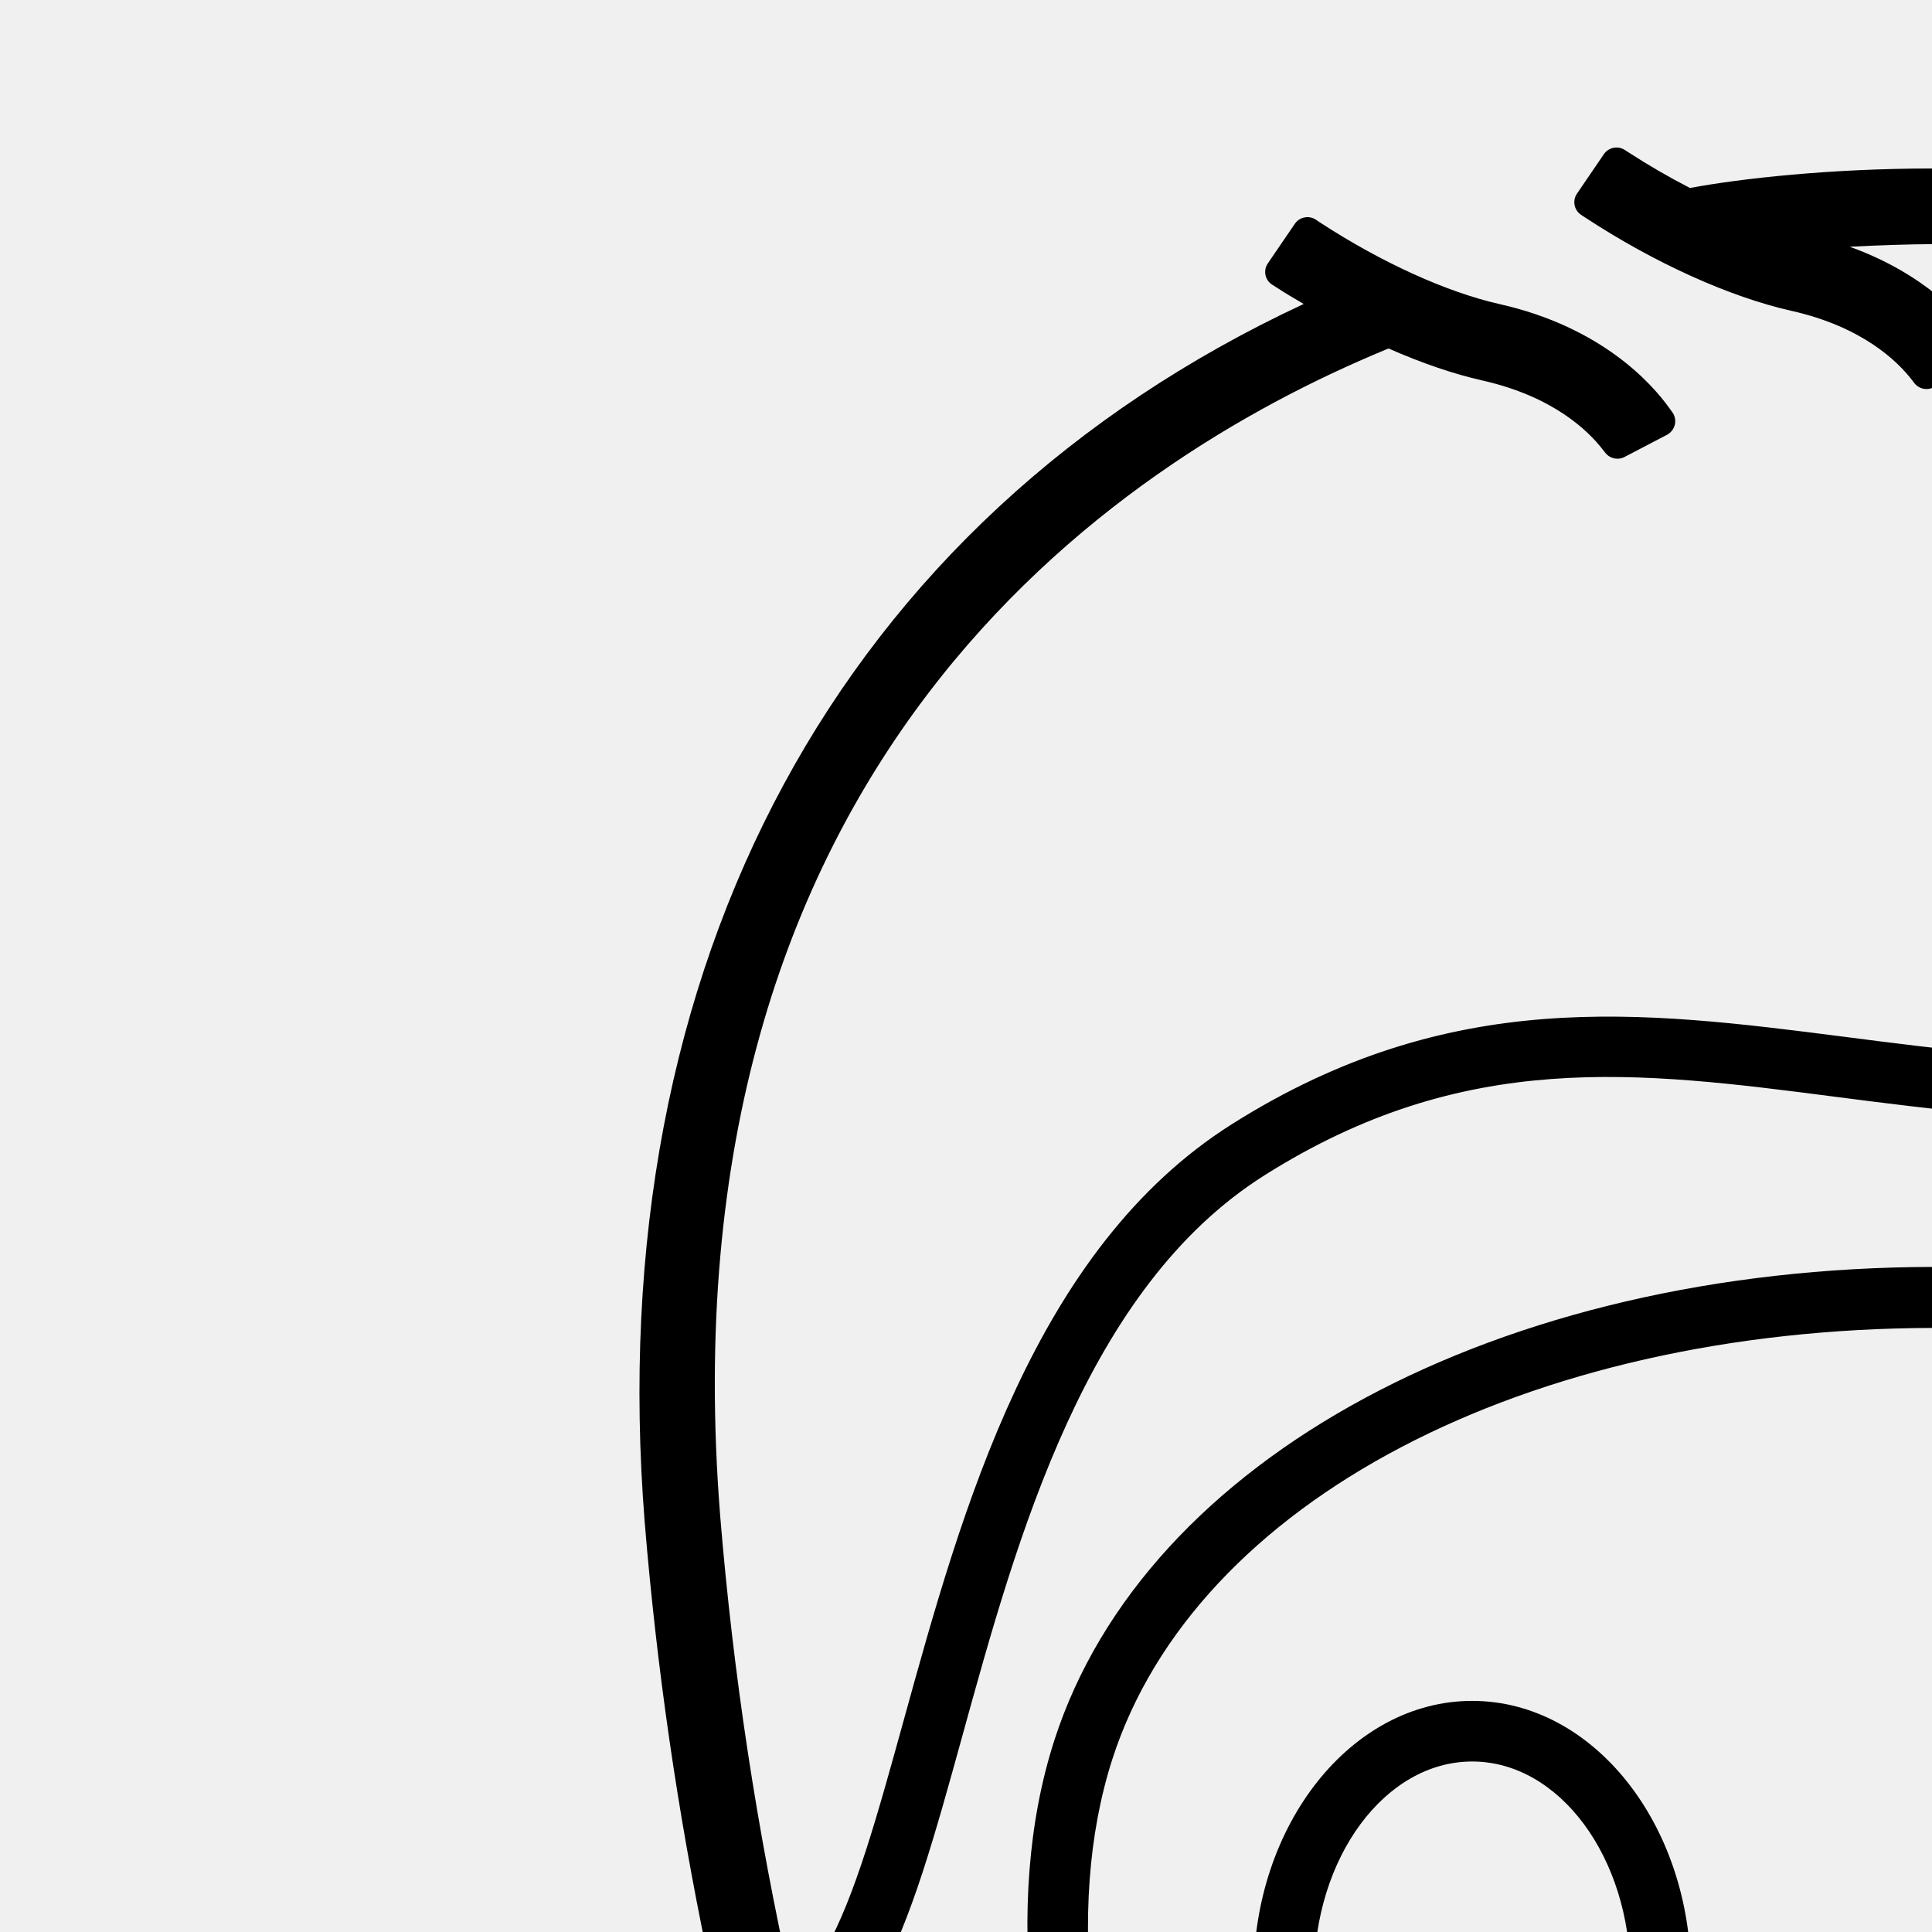
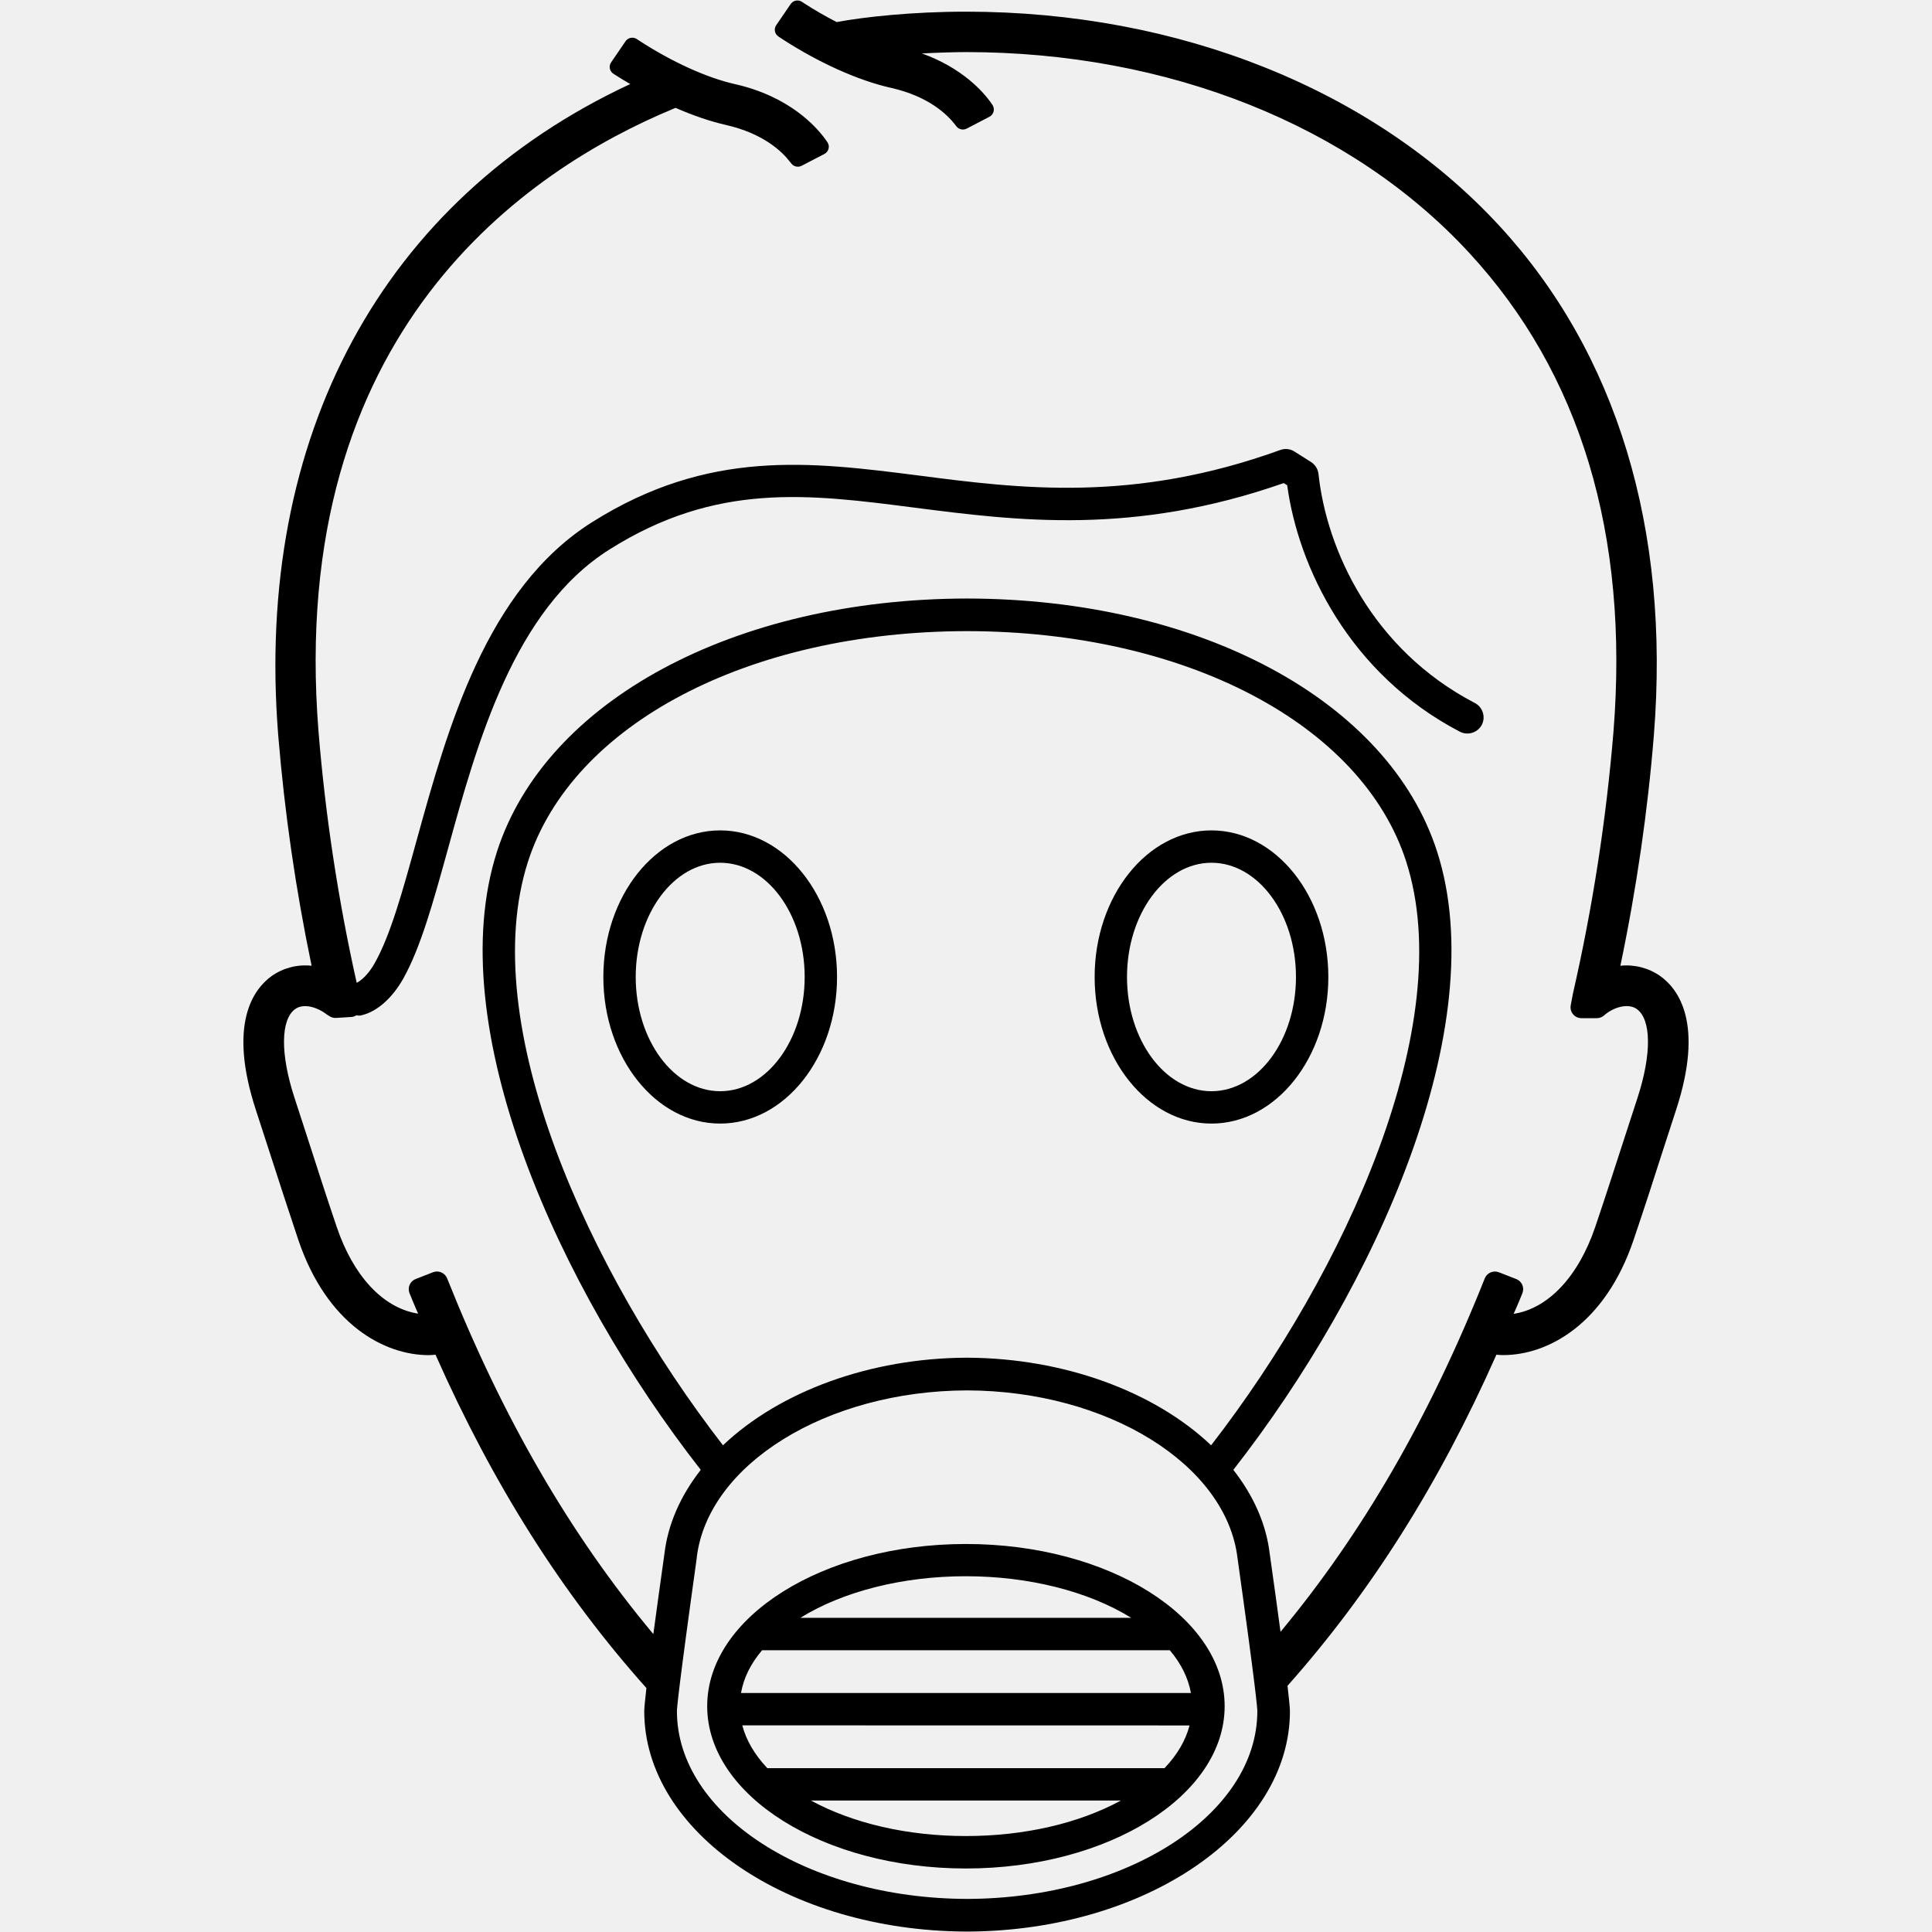
- <svg xmlns="http://www.w3.org/2000/svg" version="1.1" width="24" height="24" viewBox="0 0 24 24">
-   <style>path{fill:#000}@media (prefers-color-scheme:dark){path{fill:#fff}}</style>
-   <path id="path60" d="m 17.74,38.036 c 0.26,-2.17 3.02,-3.88 6.286,-3.888 3.265,0.009 6.027,1.722 6.287,3.901 0.428,3.054 0.461,3.494 0.461,3.556 0,2.399 -3.027,4.357 -6.748,4.367 -3.72,-0.01 -6.748,-1.968 -6.748,-4.367 0,-0.062 0.033,-0.502 0.462,-3.569 m 6.285,-21.54 c 5.077,0.007 9.18,2.16 10.21,5.357 1.212,3.769 -1.398,9.52 -4.534,13.573 -1.334,-1.265 -3.439,-2.024 -5.65,-2.036 H 24 c -2.21,0.012 -4.315,0.771 -5.648,2.036 -3.136,-4.053 -5.746,-9.804 -4.534,-13.573 1.03,-3.197 5.132,-5.35 10.208,-5.357 m 16.114,8.017 a 1.366,1.366 0 0 0 -0.924,-0.238 c 0.377,-1.81 0.638,-3.614 0.777,-5.363 0.382,-4.79 -0.863,-8.887 -3.6,-11.849 -2.92,-3.158 -7.437,-4.97 -12.392,-4.97 -1.258,0 -2.374,0.124 -3.008,0.242 A 8.916,8.916 0 0 1 20.235,1.896 L 20.184,1.863 a 0.19,0.19 0 0 0 -0.26,0.052 l -0.334,0.49 a 0.188,0.188 0 0 0 0.053,0.265 l 0.053,0.035 c 0.857,0.562 1.791,0.984 2.56,1.157 0.876,0.197 1.312,0.622 1.494,0.857 l 0.032,0.042 a 0.19,0.19 0 0 0 0.236,0.051 L 24.549,4.535 A 0.19,0.19 0 0 0 24.615,4.257 L 24.573,4.198 C 24.401,3.958 23.92,3.404 22.978,3.065 23.32,3.047 23.761,3.033 24,3.033 c 4.699,0 8.964,1.7 11.702,4.668 2.59,2.806 3.718,6.553 3.353,11.137 a 43.393,43.393 0 0 1 -0.944,6.088 l -0.051,0.27 a 0.253,0.253 0 0 0 0.247,0.298 h 0.362 a 0.254,0.254 0 0 0 0.154,-0.052 l 0.057,-0.046 c 0.243,-0.187 0.546,-0.236 0.717,-0.115 0.342,0.243 0.349,1.052 0.018,2.064 l -0.335,1.03 c -0.22,0.678 -0.405,1.254 -0.647,1.97 -0.389,1.151 -1.092,1.899 -1.898,2.024 l 0.063,-0.145 c 0.047,-0.11 0.095,-0.22 0.141,-0.336 a 0.253,0.253 0 0 0 -0.142,-0.327 l -0.408,-0.16 a 0.255,0.255 0 0 0 -0.324,0.14 c -1.29,3.237 -2.844,5.928 -4.75,8.22 -0.068,-0.504 -0.15,-1.106 -0.25,-1.815 -0.081,-0.68 -0.366,-1.337 -0.846,-1.95 3.307,-4.232 6.047,-10.306 4.737,-14.376 -1.129,-3.51 -5.522,-5.874 -10.93,-5.882 -5.407,0.008 -9.799,2.372 -10.929,5.882 -1.31,4.07 1.43,10.144 4.737,14.376 -0.48,0.614 -0.764,1.27 -0.844,1.948 -0.104,0.733 -0.188,1.354 -0.258,1.87 -1.929,-2.309 -3.498,-5.016 -4.795,-8.272 a 0.254,0.254 0 0 0 -0.326,-0.14 l -0.408,0.16 a 0.252,0.252 0 0 0 -0.14,0.327 c 0.045,0.115 0.093,0.226 0.14,0.338 a 2.1,2.1 0 0 1 0.06,0.137 0.45,0.45 0 0 1 -0.039,-0.006 C 10.428,32.212 9.752,31.478 9.369,30.344 9.125,29.625 8.93,29.019 8.741,28.433 l -0.354,-1.09 c -0.332,-1.01 -0.324,-1.82 0.019,-2.063 0.175,-0.123 0.47,-0.072 0.735,0.13 l 0.066,0.042 a 0.255,0.255 0 0 0 0.15,0.038 l 0.358,-0.023 a 0.229,0.229 0 0 0 0.113,-0.04 0.24,0.24 0 0 0 0.134,-0.003 c 0.35,-0.087 0.697,-0.394 0.95,-0.841 0.41,-0.728 0.703,-1.79 1.043,-3.02 0.684,-2.48 1.536,-5.567 3.756,-6.965 2.486,-1.568 4.627,-1.292 7.106,-0.971 2.38,0.306 5.074,0.651 8.572,-0.573 l 0.08,0.05 c 0.257,1.898 1.444,4.39 4.016,5.73 a 0.38,0.38 0 0 0 0.507,-0.16 0.372,0.372 0 0 0 0.025,-0.288 0.37,0.37 0 0 0 -0.185,-0.22 C 33.438,16.918 32.384,14.598 32.196,12.843 A 0.381,0.381 0 0 0 32.024,12.565 L 31.637,12.32 a 0.372,0.372 0 0 0 -0.33,-0.036 c -3.418,1.238 -6.062,0.897 -8.406,0.594 -2.513,-0.321 -4.883,-0.624 -7.592,1.083 -2.466,1.553 -3.361,4.797 -4.081,7.402 -0.326,1.18 -0.607,2.201 -0.973,2.85 -0.152,0.27 -0.312,0.403 -0.42,0.458 A 42.788,42.788 0 0 1 8.947,18.838 C 8.203,9.517 13.8,5.759 17.203,4.348 l 0.046,-0.019 c 0.42,0.185 0.813,0.318 1.168,0.398 0.875,0.198 1.311,0.622 1.493,0.858 l 0.032,0.04 a 0.19,0.19 0 0 0 0.236,0.053 L 20.71,5.4 A 0.192,0.192 0 0 0 20.805,5.276 0.187,0.187 0 0 0 20.775,5.122 L 20.733,5.064 C 20.524,4.772 19.901,4.064 18.63,3.778 17.973,3.63 17.158,3.26 16.395,2.762 L 16.345,2.728 A 0.19,0.19 0 0 0 16.085,2.78 L 15.75,3.271 a 0.187,0.187 0 0 0 0.053,0.265 l 0.053,0.034 c 0.111,0.073 0.226,0.14 0.339,0.206 -5.758,2.682 -8.74,8.192 -8.186,15.137 a 43.8,43.8 0 0 0 0.777,5.363 1.355,1.355 0 0 0 -0.924,0.236 c -0.422,0.3 -1.032,1.103 -0.369,3.125 l 0.334,1.026 c 0.209,0.648 0.402,1.245 0.65,1.982 0.669,1.979 2.006,2.684 3.034,2.684 0.05,0 0.1,-0.005 0.15,-0.01 l 0.008,-0.001 c 1.338,3.019 2.942,5.555 4.903,7.75 -0.034,0.298 -0.05,0.469 -0.05,0.537 0,2.807 3.355,5.105 7.479,5.125 h 0.052 c 4.124,-0.02 7.48,-2.318 7.48,-5.125 0,-0.071 -0.018,-0.26 -0.057,-0.589 1.94,-2.185 3.529,-4.704 4.857,-7.698 h 0.006 c 0.05,0.006 0.1,0.01 0.152,0.01 1.028,0 2.366,-0.704 3.034,-2.684 0.252,-0.747 0.452,-1.363 0.65,-1.98 l 0.333,-1.026 c 0.664,-2.023 0.054,-2.826 -0.368,-3.125 m -12.394,0.024 c 0,-1.464 0.882,-2.655 1.964,-2.655 1.083,0 1.965,1.191 1.965,2.655 0,1.463 -0.882,2.655 -1.965,2.655 -1.082,0 -1.964,-1.192 -1.964,-2.655 m 1.964,3.408 c 1.499,0 2.717,-1.529 2.717,-3.408 0,-1.879 -1.218,-3.408 -2.717,-3.408 -1.498,0 -2.716,1.53 -2.716,3.408 0,1.879 1.218,3.408 2.716,3.408 M 16.324,24.537 c 0,-1.464 0.882,-2.655 1.964,-2.655 1.083,0 1.965,1.191 1.965,2.655 0,1.463 -0.882,2.655 -1.965,2.655 -1.082,0 -1.964,-1.192 -1.964,-2.655 m 1.964,3.408 c 1.499,0 2.717,-1.529 2.717,-3.408 0,-1.879 -1.218,-3.408 -2.717,-3.408 -1.498,0 -2.716,1.53 -2.716,3.408 0,1.879 1.218,3.408 2.716,3.408 m 1.865,11.492 C 21.15,38.82 22.538,38.47 24,38.47 c 1.462,0 2.85,0.35 3.848,0.967 z m -1.383,1.746 c 0.06,-0.345 0.225,-0.68 0.49,-0.994 h 9.48 c 0.265,0.315 0.429,0.649 0.49,0.994 z m 8.833,2.5 c -0.982,0.533 -2.251,0.825 -3.603,0.825 -1.353,0 -2.62,-0.292 -3.602,-0.825 z M 29.2,41.936 c -0.091,0.35 -0.287,0.684 -0.582,0.993 H 19.382 C 19.087,42.619 18.892,42.286 18.8,41.936 Z M 24,45.262 c 3.317,0 6.015,-1.693 6.015,-3.773 0,-2.08 -2.698,-3.772 -6.015,-3.772 -3.317,0 -6.016,1.692 -6.016,3.772 0,2.08 2.7,3.773 6.016,3.773 z" />
+ <svg xmlns="http://www.w3.org/2000/svg" version="1.1" width="24" height="24" viewBox="0 0 24 24" id="svg438">
+   <defs id="defs442" />
+   <style id="style435">path{fill:#000}@media (prefers-color-scheme:dark){path{fill:#fff}}</style>
+   <path id="path60" d="m 8.655,19.349 c 0.139,-1.159 1.614,-2.073 3.359,-2.077 1.744,0.005 3.22,0.92 3.359,2.084 0.229,1.632 0.246,1.867 0.246,1.9 0,1.282 -1.617,2.328 -3.605,2.333 -1.988,-0.005 -3.605,-1.052 -3.605,-2.333 0,-0.033 0.018,-0.268 0.247,-1.907 M 12.013,7.84 c 2.713,0.004 4.905,1.154 5.455,2.862 0.648,2.014 -0.747,5.087 -2.423,7.252 -0.713,-0.676 -1.837,-1.081 -3.019,-1.088 h -0.027 c -1.181,0.006 -2.306,0.412 -3.018,1.088 C 7.306,15.789 5.912,12.716 6.559,10.703 7.11,8.994 9.301,7.844 12.013,7.84 m 8.61,4.284 A 0.73,0.73 0 0 0 20.129,11.997 C 20.331,11.03 20.47,10.066 20.545,9.131 20.749,6.572 20.084,4.383 18.621,2.8 17.061,1.113 14.648,0.145 12,0.145 c -0.672,0 -1.268,0.066 -1.607,0.129 A 4.764,4.764 0 0 1 9.988,0.04 L 9.961,0.022 A 0.102,0.102 0 0 0 9.822,0.05 L 9.643,0.312 a 0.1,0.1 0 0 0 0.028,0.142 l 0.028,0.019 c 0.458,0.3 0.957,0.526 1.368,0.618 0.468,0.105 0.701,0.332 0.798,0.458 l 0.017,0.022 a 0.102,0.102 0 0 0 0.126,0.027 l 0.284,-0.148 a 0.102,0.102 0 0 0 0.035,-0.149 l -0.022,-0.032 c -0.092,-0.128 -0.349,-0.424 -0.852,-0.605 0.183,-0.01 0.418,-0.017 0.546,-0.017 2.511,0 4.789,0.908 6.252,2.494 1.384,1.499 1.987,3.501 1.792,5.951 A 23.185,23.185 0 0 1 19.539,12.345 l -0.027,0.144 a 0.135,0.135 0 0 0 0.132,0.159 h 0.193 a 0.136,0.136 0 0 0 0.082,-0.028 l 0.03,-0.025 c 0.13,-0.1 0.292,-0.126 0.383,-0.061 0.183,0.13 0.186,0.562 0.01,1.103 l -0.179,0.55 c -0.118,0.362 -0.216,0.67 -0.346,1.053 -0.208,0.615 -0.583,1.015 -1.014,1.081 l 0.034,-0.077 c 0.025,-0.059 0.051,-0.118 0.075,-0.18 a 0.135,0.135 0 0 0 -0.076,-0.175 l -0.218,-0.085 a 0.136,0.136 0 0 0 -0.173,0.075 c -0.689,1.73 -1.52,3.167 -2.538,4.392 -0.036,-0.269 -0.08,-0.591 -0.134,-0.97 -0.043,-0.363 -0.196,-0.714 -0.452,-1.042 1.767,-2.261 3.231,-5.507 2.531,-7.681 C 17.25,8.703 14.903,7.44 12.013,7.435 9.124,7.44 6.778,8.703 6.174,10.578 c -0.7,2.175 0.764,5.42 2.531,7.681 -0.256,0.328 -0.408,0.679 -0.451,1.041 -0.056,0.392 -0.1,0.723 -0.138,0.999 -1.031,-1.234 -1.869,-2.68 -2.562,-4.42 a 0.136,0.136 0 0 0 -0.174,-0.075 l -0.218,0.085 a 0.135,0.135 0 0 0 -0.075,0.175 c 0.024,0.061 0.05,0.121 0.075,0.181 a 1.122,1.122 0 0 1 0.032,0.073 0.24,0.24 0 0 1 -0.021,-0.003 C 4.748,16.237 4.387,15.845 4.182,15.239 4.052,14.855 3.948,14.531 3.847,14.218 l -0.189,-0.582 c -0.177,-0.54 -0.173,-0.972 0.01,-1.102 0.094,-0.066 0.251,-0.038 0.393,0.069 l 0.035,0.022 a 0.136,0.136 0 0 0 0.08,0.02 l 0.191,-0.012 a 0.122,0.122 0 0 0 0.06,-0.021 0.128,0.128 0 0 0 0.072,-0.002 C 4.686,12.564 4.871,12.4 5.007,12.161 5.226,11.772 5.382,11.205 5.564,10.548 5.929,9.223 6.385,7.573 7.571,6.826 8.899,5.988 10.043,6.136 11.367,6.307 c 1.272,0.163 2.711,0.348 4.58,-0.306 l 0.043,0.027 c 0.137,1.014 0.772,2.346 2.146,3.062 a 0.203,0.203 0 0 0 0.271,-0.085 0.199,0.199 0 0 0 0.013,-0.154 0.198,0.198 0 0 0 -0.099,-0.118 C 17.042,8.066 16.479,6.826 16.379,5.889 a 0.204,0.204 0 0 0 -0.092,-0.149 L 16.08,5.609 a 0.199,0.199 0 0 0 -0.176,-0.019 C 14.077,6.251 12.665,6.069 11.412,5.907 10.07,5.736 8.803,5.574 7.356,6.486 6.038,7.316 5.56,9.049 5.175,10.441 c -0.174,0.63 -0.324,1.176 -0.52,1.523 -0.081,0.144 -0.167,0.215 -0.224,0.245 A 22.862,22.862 0 0 1 3.957,9.092 C 3.559,4.111 6.55,2.104 8.368,1.35 L 8.392,1.34 C 8.617,1.438 8.827,1.509 9.017,1.552 9.484,1.658 9.717,1.884 9.814,2.011 l 0.017,0.021 A 0.102,0.102 0 0 0 9.957,2.06 L 10.242,1.912 a 0.103,0.103 0 0 0 0.051,-0.066 0.1,0.1 0 0 0 -0.016,-0.082 l -0.022,-0.031 C 10.142,1.576 9.809,1.198 9.13,1.045 8.779,0.966 8.344,0.768 7.936,0.502 L 7.909,0.484 A 0.102,0.102 0 0 0 7.771,0.512 L 7.592,0.774 a 0.1,0.1 0 0 0 0.028,0.142 l 0.028,0.018 C 7.708,0.973 7.769,1.009 7.829,1.044 4.753,2.477 3.16,5.421 3.456,9.132 A 23.402,23.402 0 0 0 3.871,11.997 0.724,0.724 0 0 0 3.377,12.123 C 3.152,12.284 2.826,12.713 3.18,13.793 l 0.178,0.548 c 0.112,0.346 0.215,0.665 0.347,1.059 0.357,1.057 1.072,1.434 1.621,1.434 0.027,0 0.053,-0.003 0.08,-0.005 l 0.004,-5.34e-4 c 0.715,1.613 1.572,2.968 2.62,4.141 -0.018,0.159 -0.027,0.251 -0.027,0.287 0,1.5 1.793,2.728 3.996,2.738 h 0.028 c 2.203,-0.011 3.997,-1.239 3.997,-2.738 0,-0.038 -0.01,-0.139 -0.03,-0.315 1.037,-1.167 1.886,-2.513 2.595,-4.113 h 0.003 c 0.027,0.003 0.053,0.005 0.081,0.005 0.549,0 1.264,-0.376 1.621,-1.434 0.135,-0.399 0.242,-0.728 0.347,-1.058 l 0.178,-0.548 c 0.355,-1.081 0.029,-1.51 -0.197,-1.67 m -6.622,0.013 c 0,-0.782 0.471,-1.419 1.049,-1.419 0.579,0 1.05,0.636 1.05,1.419 0,0.782 -0.471,1.419 -1.05,1.419 -0.578,0 -1.049,-0.637 -1.049,-1.419 m 1.049,1.821 c 0.801,0 1.452,-0.817 1.452,-1.821 0,-1.004 -0.651,-1.821 -1.452,-1.821 -0.8,0 -1.451,0.817 -1.451,1.821 0,1.004 0.651,1.821 1.451,1.821 m -7.152,-1.821 c 0,-0.782 0.471,-1.419 1.049,-1.419 0.579,0 1.05,0.636 1.05,1.419 0,0.782 -0.471,1.419 -1.05,1.419 -0.578,0 -1.049,-0.637 -1.049,-1.419 m 1.049,1.821 c 0.801,0 1.452,-0.817 1.452,-1.821 0,-1.004 -0.651,-1.821 -1.452,-1.821 -0.8,0 -1.451,0.817 -1.451,1.821 0,1.004 0.651,1.821 1.451,1.821 m 0.996,6.14 c 0.533,-0.33 1.274,-0.517 2.055,-0.517 0.781,0 1.523,0.187 2.056,0.517 z M 9.205,21.031 C 9.237,20.846 9.325,20.667 9.467,20.5 h 5.065 c 0.142,0.168 0.229,0.347 0.262,0.531 z m 4.719,1.336 c -0.525,0.285 -1.203,0.441 -1.925,0.441 -0.723,0 -1.4,-0.156 -1.925,-0.441 z m 0.853,-0.933 c -0.049,0.187 -0.153,0.365 -0.311,0.531 H 9.532 C 9.375,21.798 9.27,21.62 9.221,21.433 Z m -2.778,1.777 c 1.772,0 3.214,-0.905 3.214,-2.016 0,-1.111 -1.442,-2.015 -3.214,-2.015 -1.772,0 -3.214,0.904 -3.214,2.015 0,1.111 1.443,2.016 3.214,2.016 z" style="stroke-width:0.534" />
</svg>
